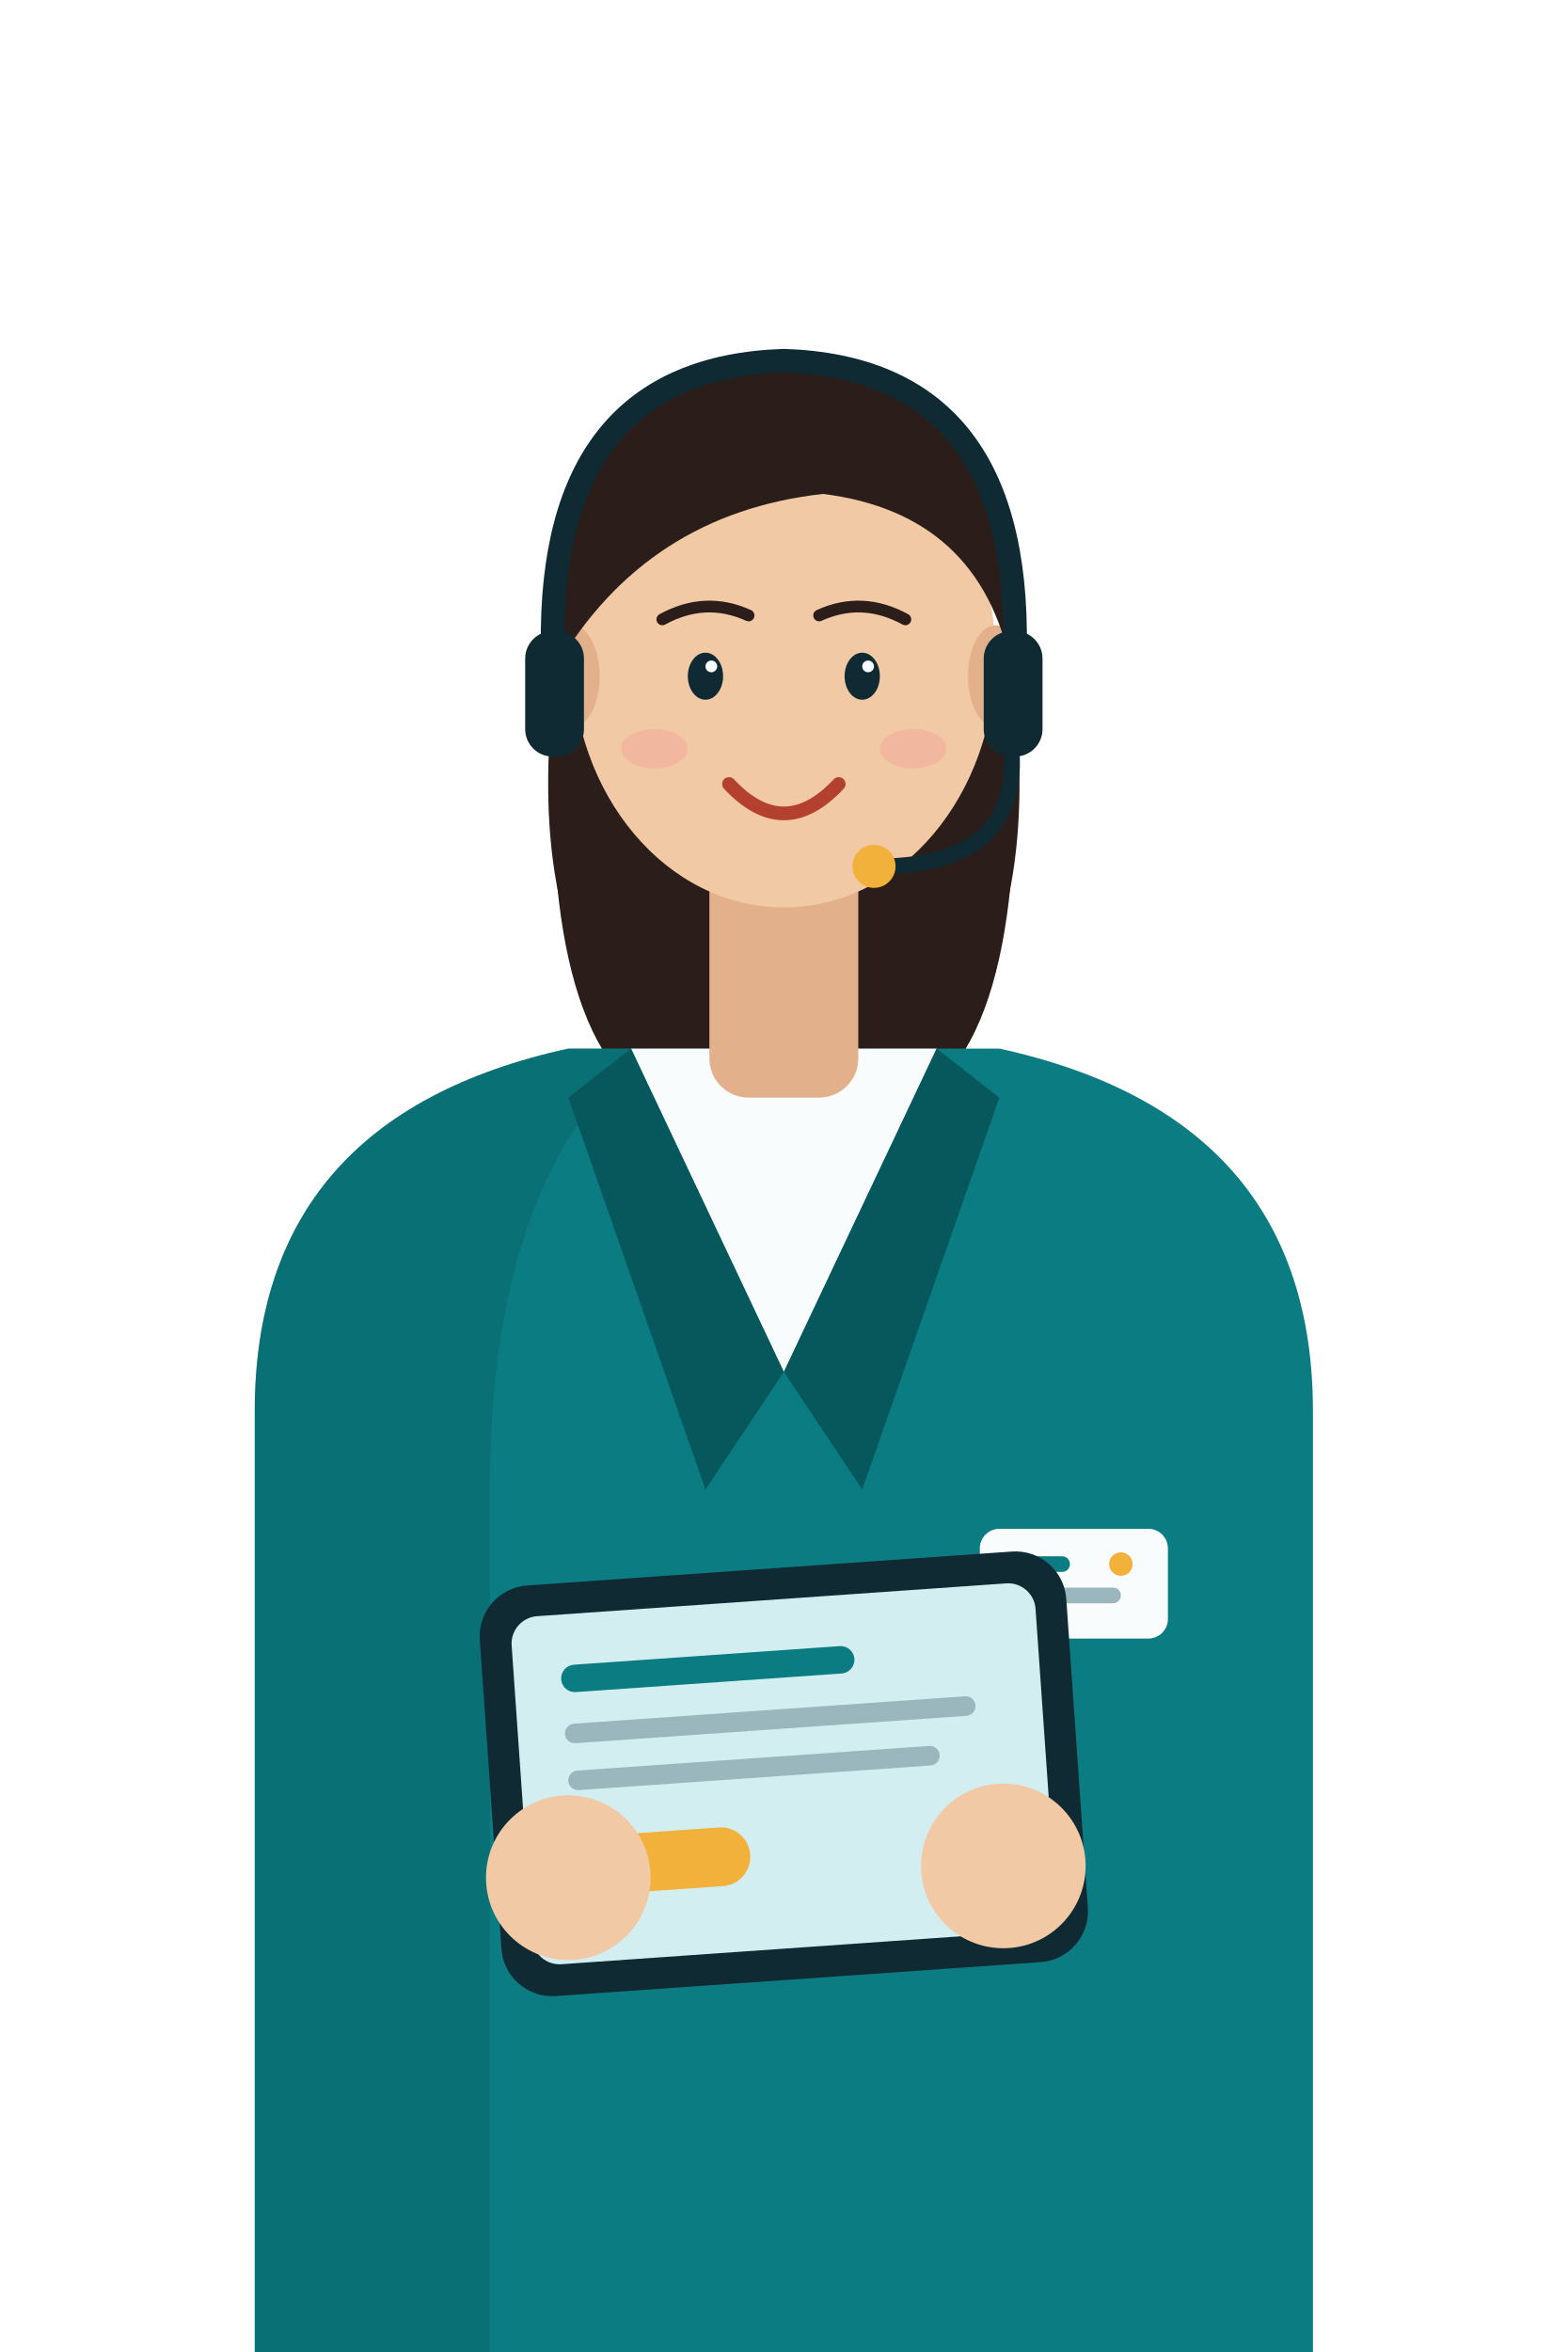
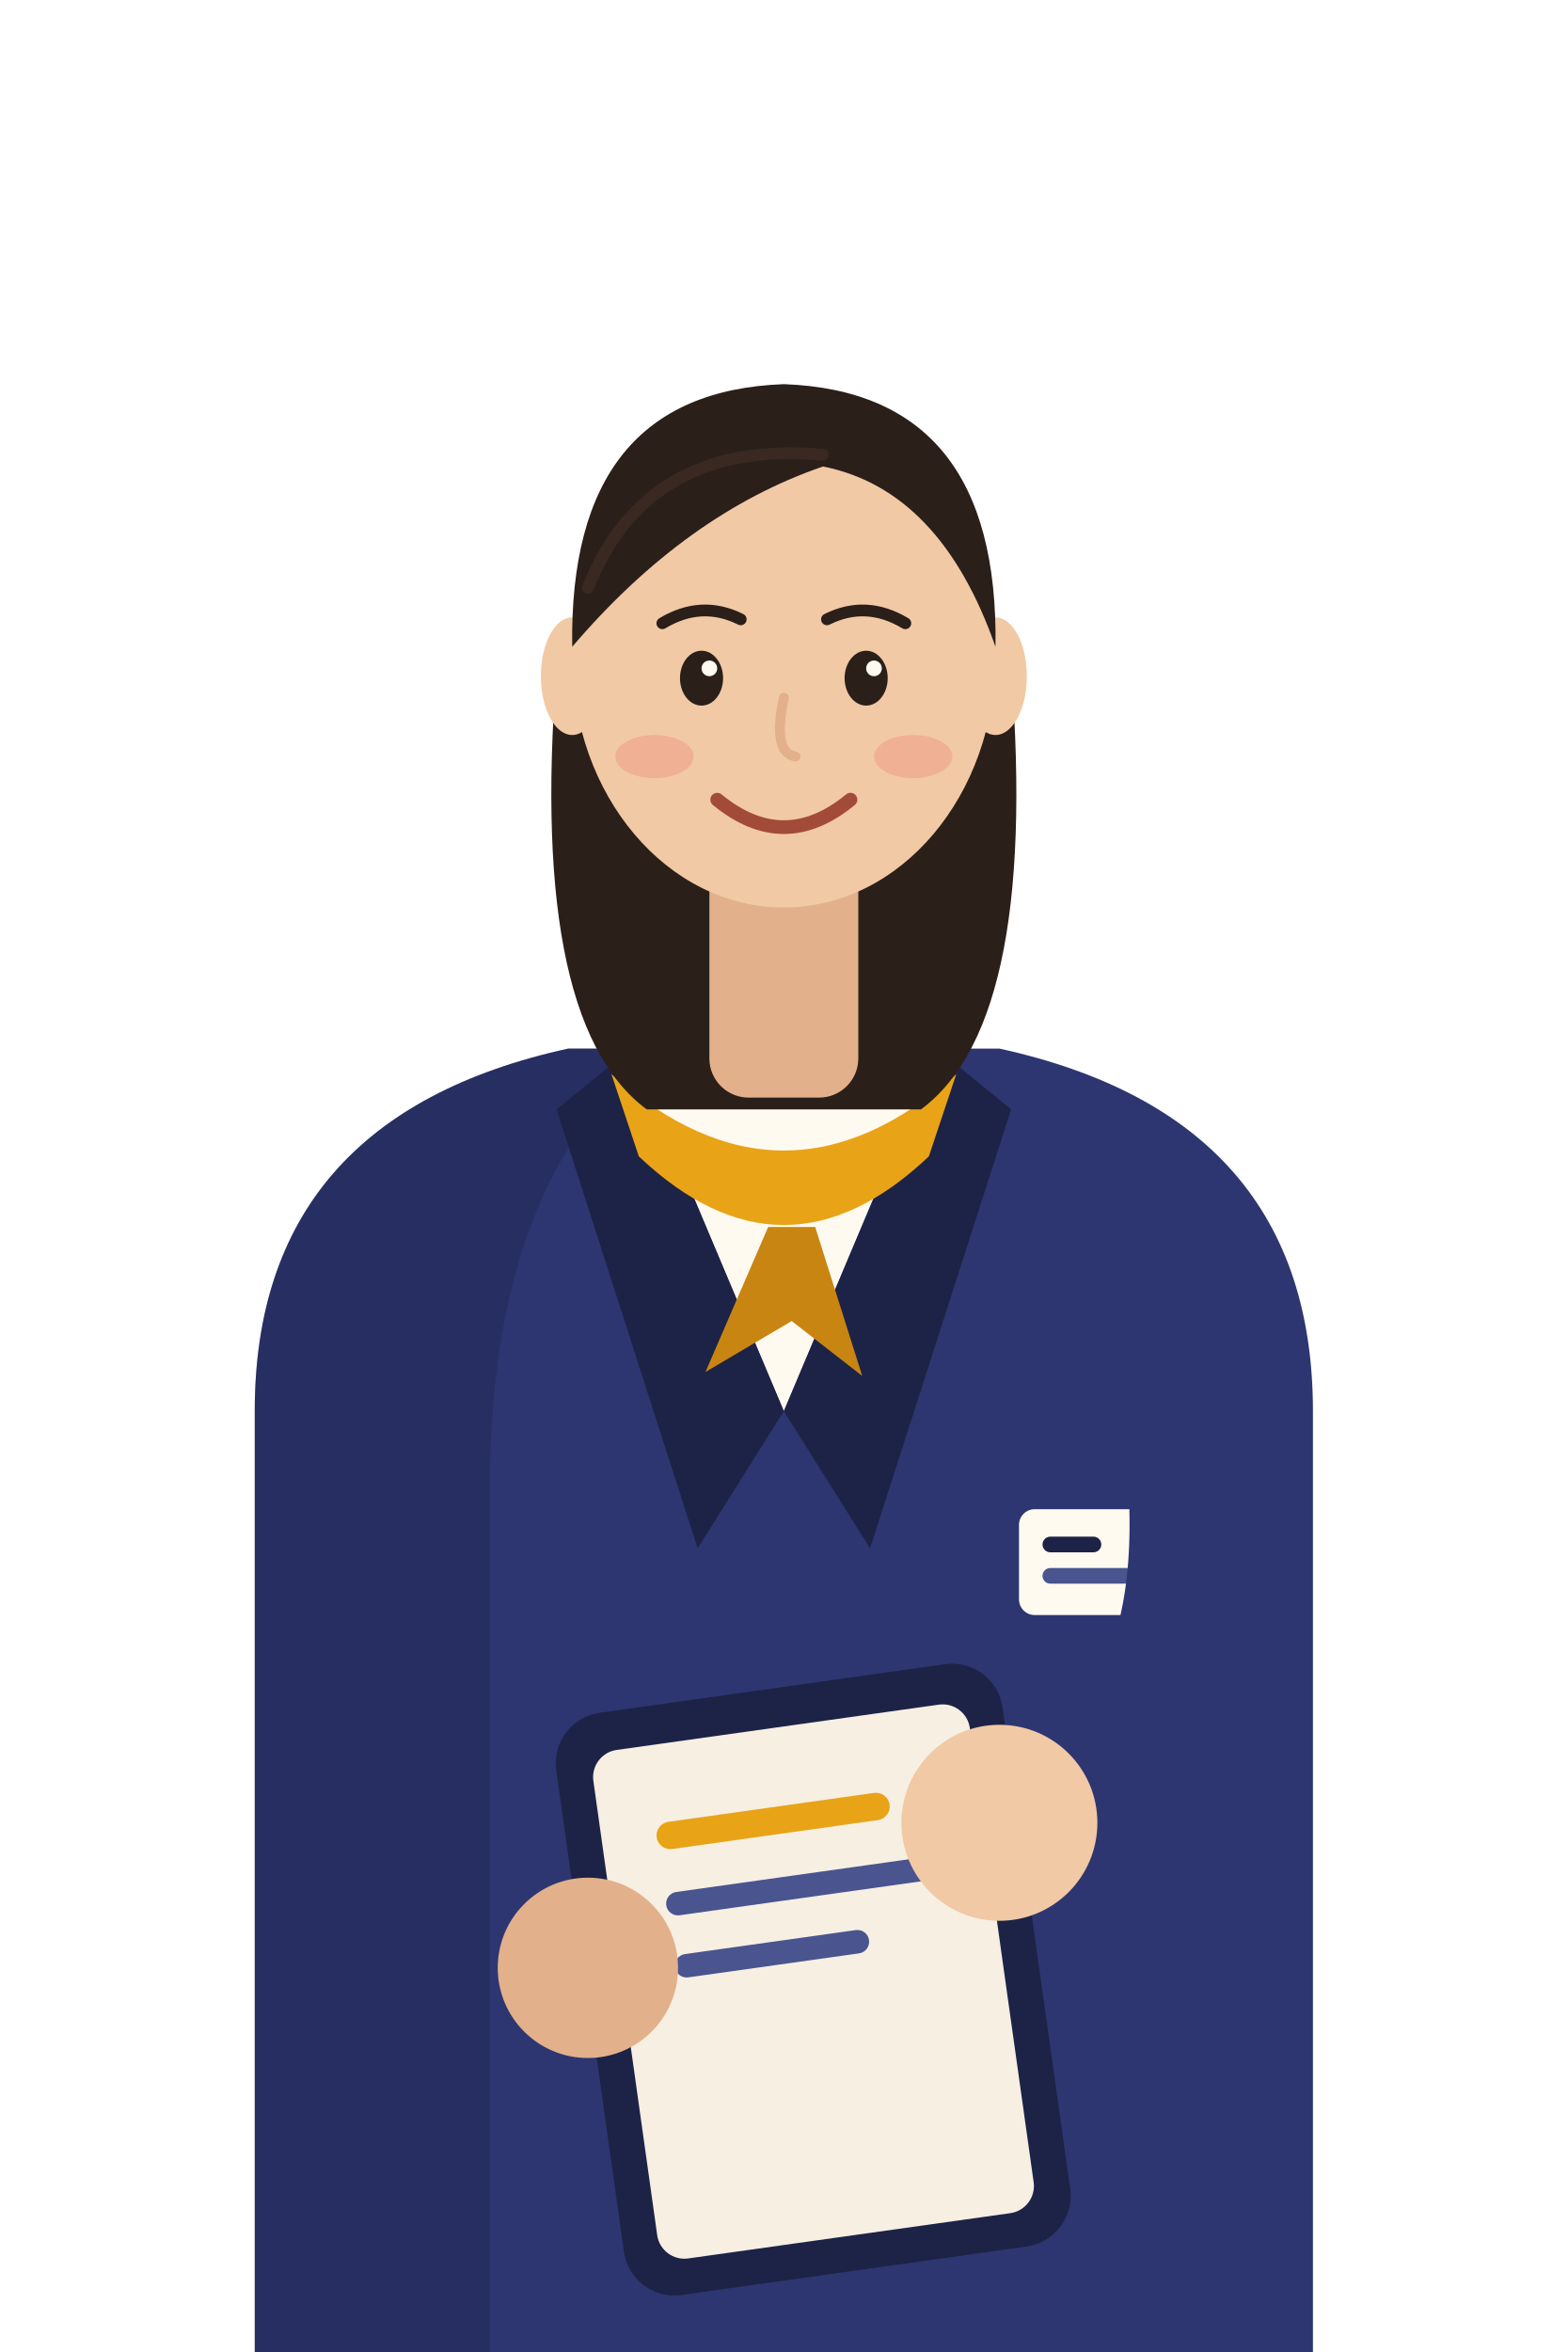
<svg xmlns="http://www.w3.org/2000/svg" viewBox="0 0 800 1200" width="800" height="1200">
  <defs>
    <clipPath id="c">
      <rect x="0" y="0" width="800" height="1200" />
    </clipPath>
  </defs>
  <g clip-path="url(#c)">
-     <path d="M285 330 Q270 520 330 560 L470 560 Q530 520 515 330 Z" fill="#2a1d1a" stroke="none" stroke-width="0" />
-     <path d="M185 700 Q190 900 290 950" fill="none" stroke="#0b7d82" stroke-width="92" stroke-linecap="round" />
-     <path d="M615 700 Q610 900 510 950" fill="none" stroke="#0b7d82" stroke-width="92" stroke-linecap="round" />
-     <path d="M130 1200 L130 720 Q130 570 290 535 L510 535 Q670 570 670 720 L670 1200 Z" fill="#0b7d82" stroke="none" stroke-width="0" />
-     <path d="M130 1200 L130 720 Q130 570 290 535 L330 535 Q250 600 250 760 L250 1200 Z" fill="#07585d" stroke="none" stroke-width="0" opacity=".35" />
-     <path d="M322 535 L400 700 L478 535 Z" fill="#f8fcfc" stroke="none" stroke-width="0" />
-     <path d="M322 535 L400 700 L360 760 L290 560 Z" fill="#07585d" stroke="none" stroke-width="0" />
-     <path d="M478 535 L400 700 L440 760 L510 560 Z" fill="#07585d" stroke="none" stroke-width="0" />
-     <rect x="500" y="780" width="96" height="56" rx="10" fill="#f8fcfc" />
-     <rect x="512" y="794" width="34" height="8" rx="4" fill="#0b7d82" />
-     <rect x="512" y="810" width="60" height="8" rx="4" fill="#9bb7be" />
-     <circle cx="572" cy="798" r="6" fill="#f2b13a" />
+     <path d="M185 700 Q150 900 290 1000" fill="none" stroke="#2d3670" stroke-width="92" stroke-linecap="round" />
+     <path d="M130 1200 L130 720 Q130 570 290 535 L510 535 Q670 570 670 720 L670 1200 Z" fill="#2d3670" />
+     <path d="M130 1200 L130 720 Q130 570 290 535 L336 535 Q250 600 250 760 L250 1200 Z" fill="#1d2347" opacity=".35" />
+     <path d="M322 535 L400 720 L478 535 Z" fill="#fffaf0" />
+     <path d="M322 535 L400 720 L356 790 L284 566 Z" fill="#1d2347" />
+     <path d="M478 535 L400 720 L444 790 L516 566 Z" fill="#1d2347" />
+     <path d="M312 548 Q400 626 488 548 L474 590 Q400 660 326 590 Z" fill="#e8a317" />
+     <path d="M392 626 L360 700 L404 674 L440 702 L416 626 Z" fill="#c98512" />
+     <rect x="520" y="770" width="80" height="54" rx="8" fill="#fffaf0" />
+     <rect x="532" y="784" width="30" height="8" rx="4" fill="#1d2347" />
+     <rect x="532" y="800" width="54" height="8" rx="4" fill="#4a548f" />
+     <circle cx="586" cy="788" r="6" fill="#e8a317" />
+     <path d="M615 700 Q650 900 520 940" fill="none" stroke="#2d3670" stroke-width="92" stroke-linecap="round" />
+     <rect x="300" y="860" width="230" height="300" rx="26" fill="#1d2347" transform="rotate(-8 415 1010)" />
+     <rect x="318" y="880" width="194" height="262" rx="14" fill="#f6efe2" transform="rotate(-8 415 1010)" />
+     <rect x="346" y="920" width="120" height="14" rx="7" fill="#e8a317" transform="rotate(-8 415 1010)" />
+     <rect x="346" y="956" width="140" height="12" rx="6" fill="#4a548f" transform="rotate(-8 415 1010)" />
+     <rect x="346" y="988" width="100" height="12" rx="6" fill="#4a548f" transform="rotate(-8 415 1010)" />
+     <circle cx="510" cy="930" r="50" fill="#f1c9a5" />
+     <circle cx="300" cy="1004" r="46" fill="#e2b08a" />
+     <path d="M285 330 Q268 520 330 566 L470 566 Q532 520 515 330 Z" fill="#2b1f1a" />
    <rect x="362" y="430" width="76" height="130" rx="20" fill="#e2b08a" />
    <ellipse cx="400" cy="335" rx="108" ry="128" fill="#f1c9a5" />
-     <ellipse cx="292" cy="345" rx="14" ry="26" fill="#e2b08a" />
-     <ellipse cx="508" cy="345" rx="14" ry="26" fill="#e2b08a" />
-     <path d="M284 340 Q278 190 400 182 Q522 190 516 340 Q500 262 420 252 Q330 262 284 340 Z" fill="#2a1d1a" stroke="none" stroke-width="0" />
-     <path d="M284 340 Q268 460 312 520 Q290 430 296 360 Z" fill="#2a1d1a" stroke="none" stroke-width="0" />
-     <path d="M516 340 Q532 460 488 520 Q510 430 504 360 Z" fill="#2a1d1a" stroke="none" stroke-width="0" />
-     <ellipse cx="360" cy="345" rx="9" ry="12" fill="#0f2a33" />
-     <ellipse cx="440" cy="345" rx="9" ry="12" fill="#0f2a33" />
-     <circle cx="363" cy="340" r="3" fill="#f8fcfc" />
-     <circle cx="443" cy="340" r="3" fill="#f8fcfc" />
-     <path d="M338 316 Q360 304 382 314" fill="none" stroke="#2a1d1a" stroke-width="6" stroke-linecap="round" />
-     <path d="M418 314 Q440 304 462 316" fill="none" stroke="#2a1d1a" stroke-width="6" stroke-linecap="round" />
-     <path d="M372 400 Q400 430 428 400" fill="none" stroke="#b4412f" stroke-width="7" stroke-linecap="round" />
-     <ellipse cx="334" cy="382" rx="17" ry="10" fill="#f3a79a" opacity=".55" />
-     <ellipse cx="466" cy="382" rx="17" ry="10" fill="#f3a79a" opacity=".55" />
-     <path d="M282 330 Q280 188 400 184 Q520 188 518 330" fill="none" stroke="#0f2a33" stroke-width="12" stroke-linecap="round" />
-     <rect x="268" y="322" width="30" height="64" rx="14" fill="#0f2a33" />
-     <rect x="502" y="322" width="30" height="64" rx="14" fill="#0f2a33" />
-     <path d="M516 380 Q522 440 452 442" fill="none" stroke="#0f2a33" stroke-width="8" stroke-linecap="round" />
-     <circle cx="446" cy="442" r="11" fill="#f2b13a" />
-     <rect x="250" y="800" width="300" height="210" rx="26" fill="#0f2a33" transform="rotate(-4 400 905)" />
-     <rect x="266" y="816" width="268" height="178" rx="14" fill="#d2eef0" transform="rotate(-4 400 905)" />
-     <rect x="290" y="842" width="150" height="14" rx="7" fill="#0b7d82" transform="rotate(-4 400 905)" />
-     <rect x="290" y="872" width="210" height="10" rx="5" fill="#9bb7be" transform="rotate(-4 400 905)" />
-     <rect x="290" y="896" width="190" height="10" rx="5" fill="#9bb7be" transform="rotate(-4 400 905)" />
-     <rect x="290" y="930" width="90" height="30" rx="15" fill="#f2b13a" transform="rotate(-4 400 905)" />
-     <circle cx="290" cy="958" r="42" fill="#f1c9a5" />
-     <circle cx="512" cy="952" r="42" fill="#f1c9a5" />
+     <ellipse cx="292" cy="345" rx="16" ry="30" fill="#f1c9a5" />
+     <ellipse cx="508" cy="345" rx="16" ry="30" fill="#f1c9a5" />
+     <path d="M292 330 Q290 200 400 196 Q510 200 508 330 Q480 250 420 238 Q350 262 292 330 Z" fill="#2b1f1a" />
+     <path d="M300 300 Q330 224 420 232" fill="none" stroke="#4a3328" stroke-width="6" opacity=".5" stroke-linecap="round" />
+     <ellipse cx="358" cy="346" rx="11" ry="14" fill="#2b1f1a" />
+     <ellipse cx="442" cy="346" rx="11" ry="14" fill="#2b1f1a" />
+     <circle cx="362" cy="341" r="4" fill="#fffaf0" />
+     <circle cx="446" cy="341" r="4" fill="#fffaf0" />
+     <path d="M338 318 Q358 306 378 316" fill="none" stroke="#2b1f1a" stroke-width="6" stroke-linecap="round" />
+     <path d="M422 316 Q442 306 462 318" fill="none" stroke="#2b1f1a" stroke-width="6" stroke-linecap="round" />
+     <path d="M400 356 Q394 384 406 386" fill="none" stroke="#e2b08a" stroke-width="5" stroke-linecap="round" />
+     <path d="M366 408 Q400 436 434 408" fill="none" stroke="#a24b3a" stroke-width="7" stroke-linecap="round" />
+     <ellipse cx="334" cy="386" rx="20" ry="11" fill="#ee9a86" opacity=".55" />
+     <ellipse cx="466" cy="386" rx="20" ry="11" fill="#ee9a86" opacity=".55" />
  </g>
</svg>
